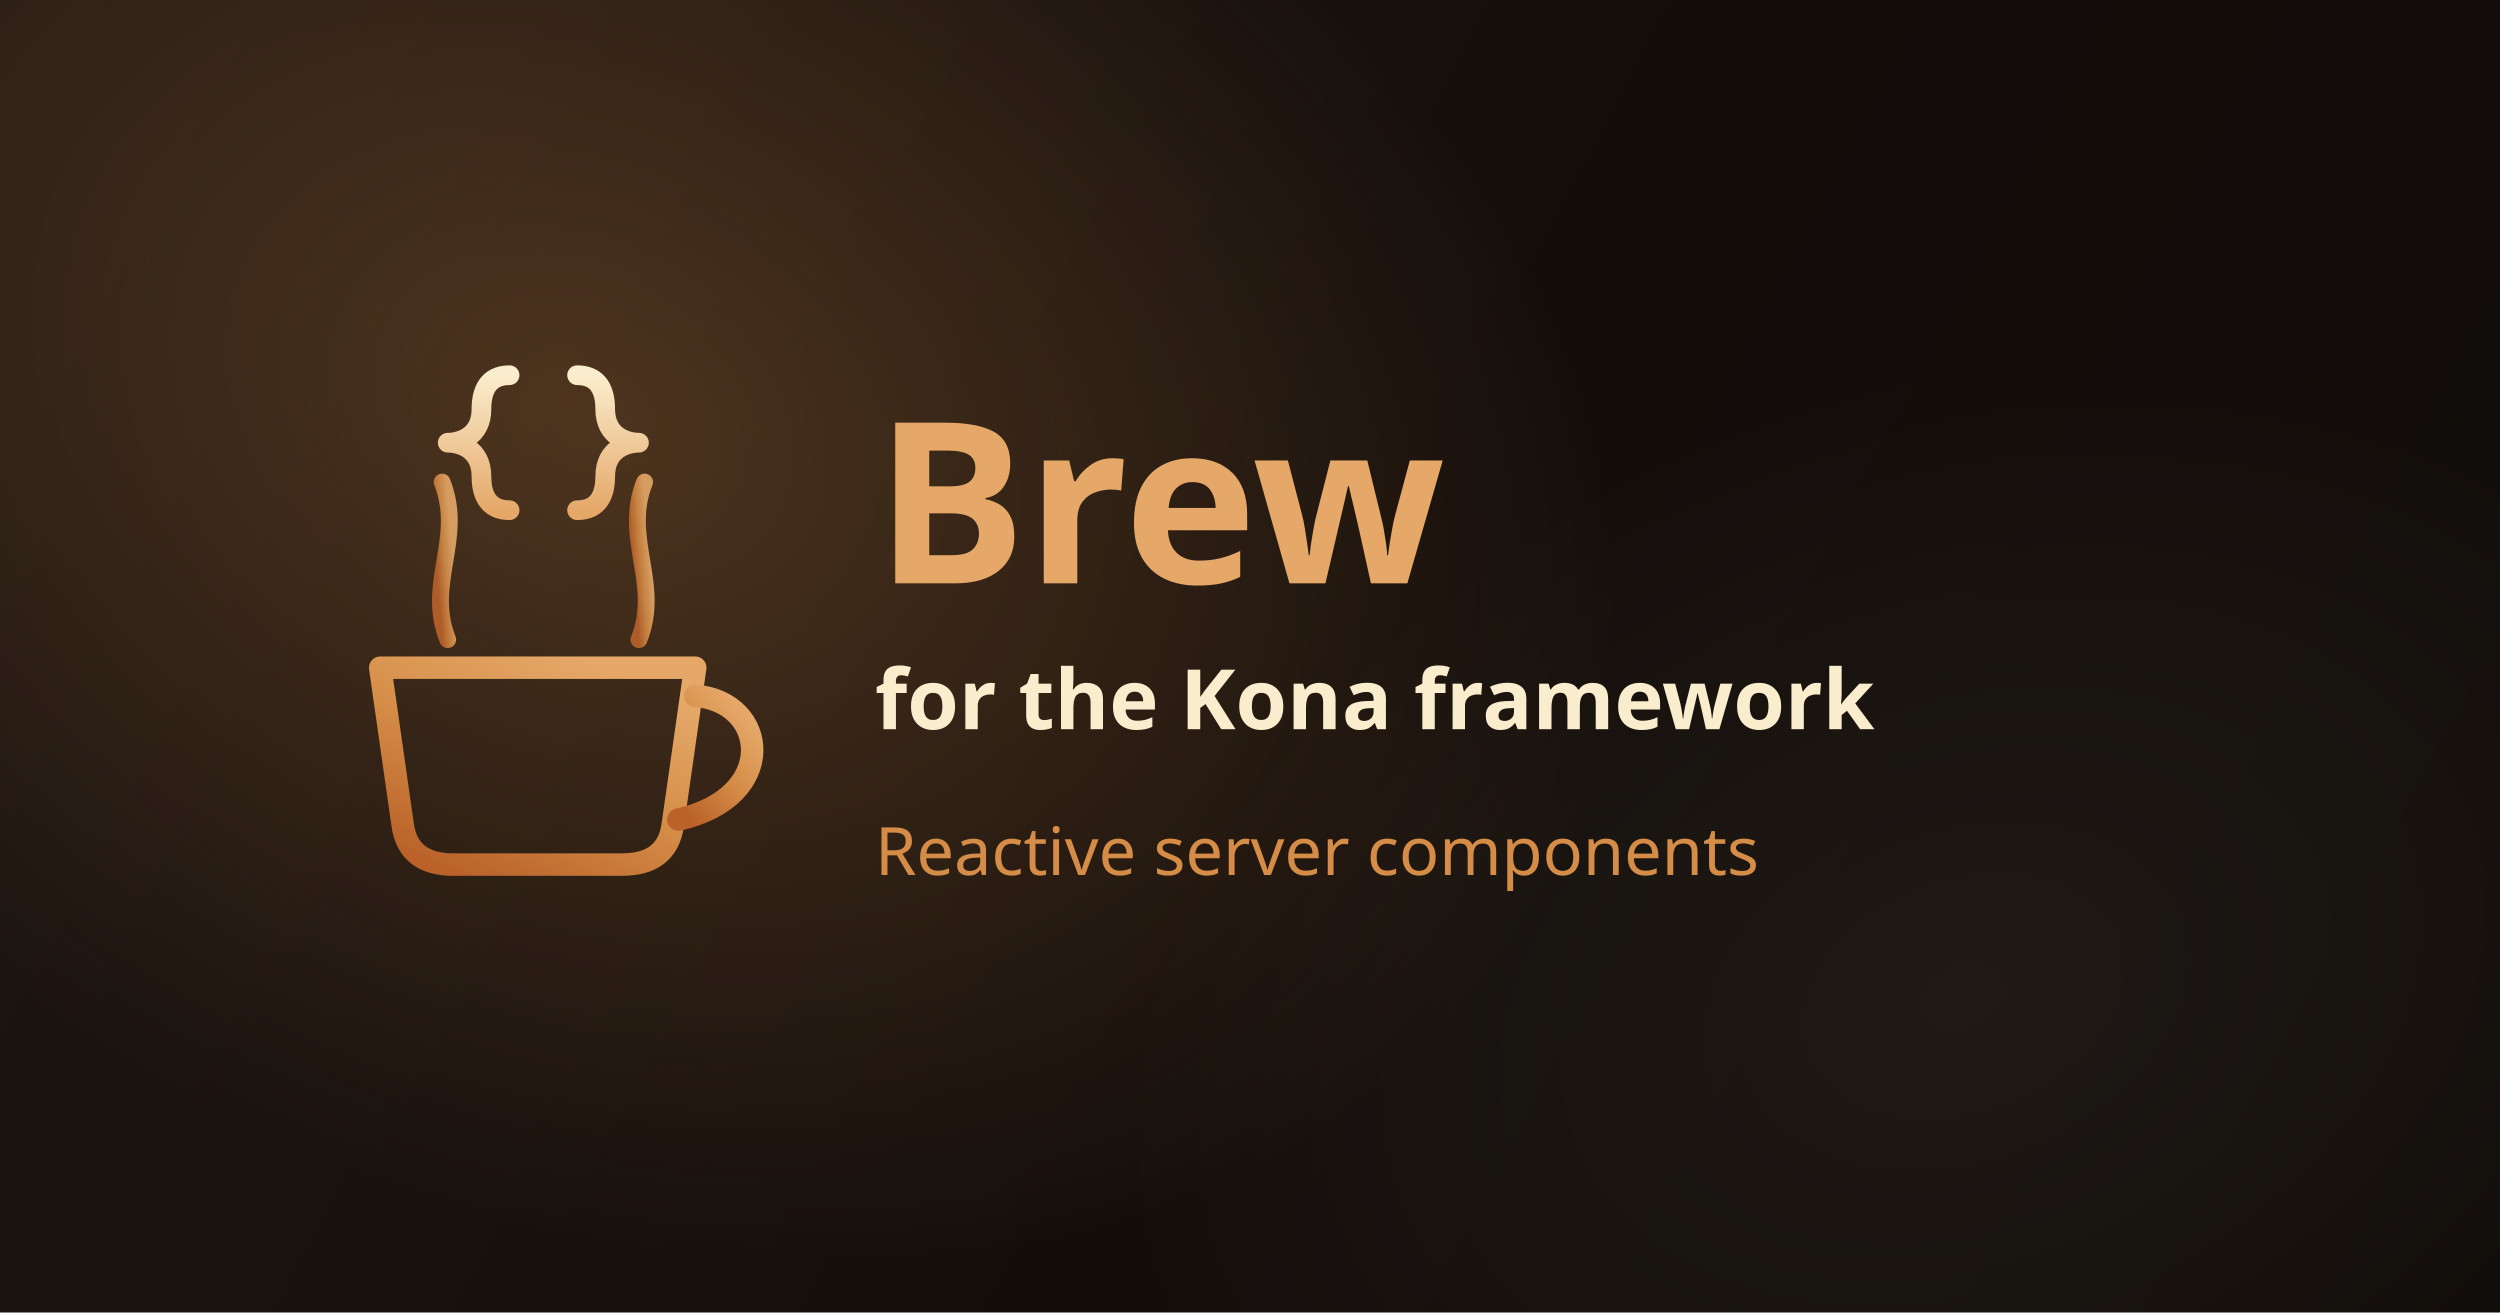
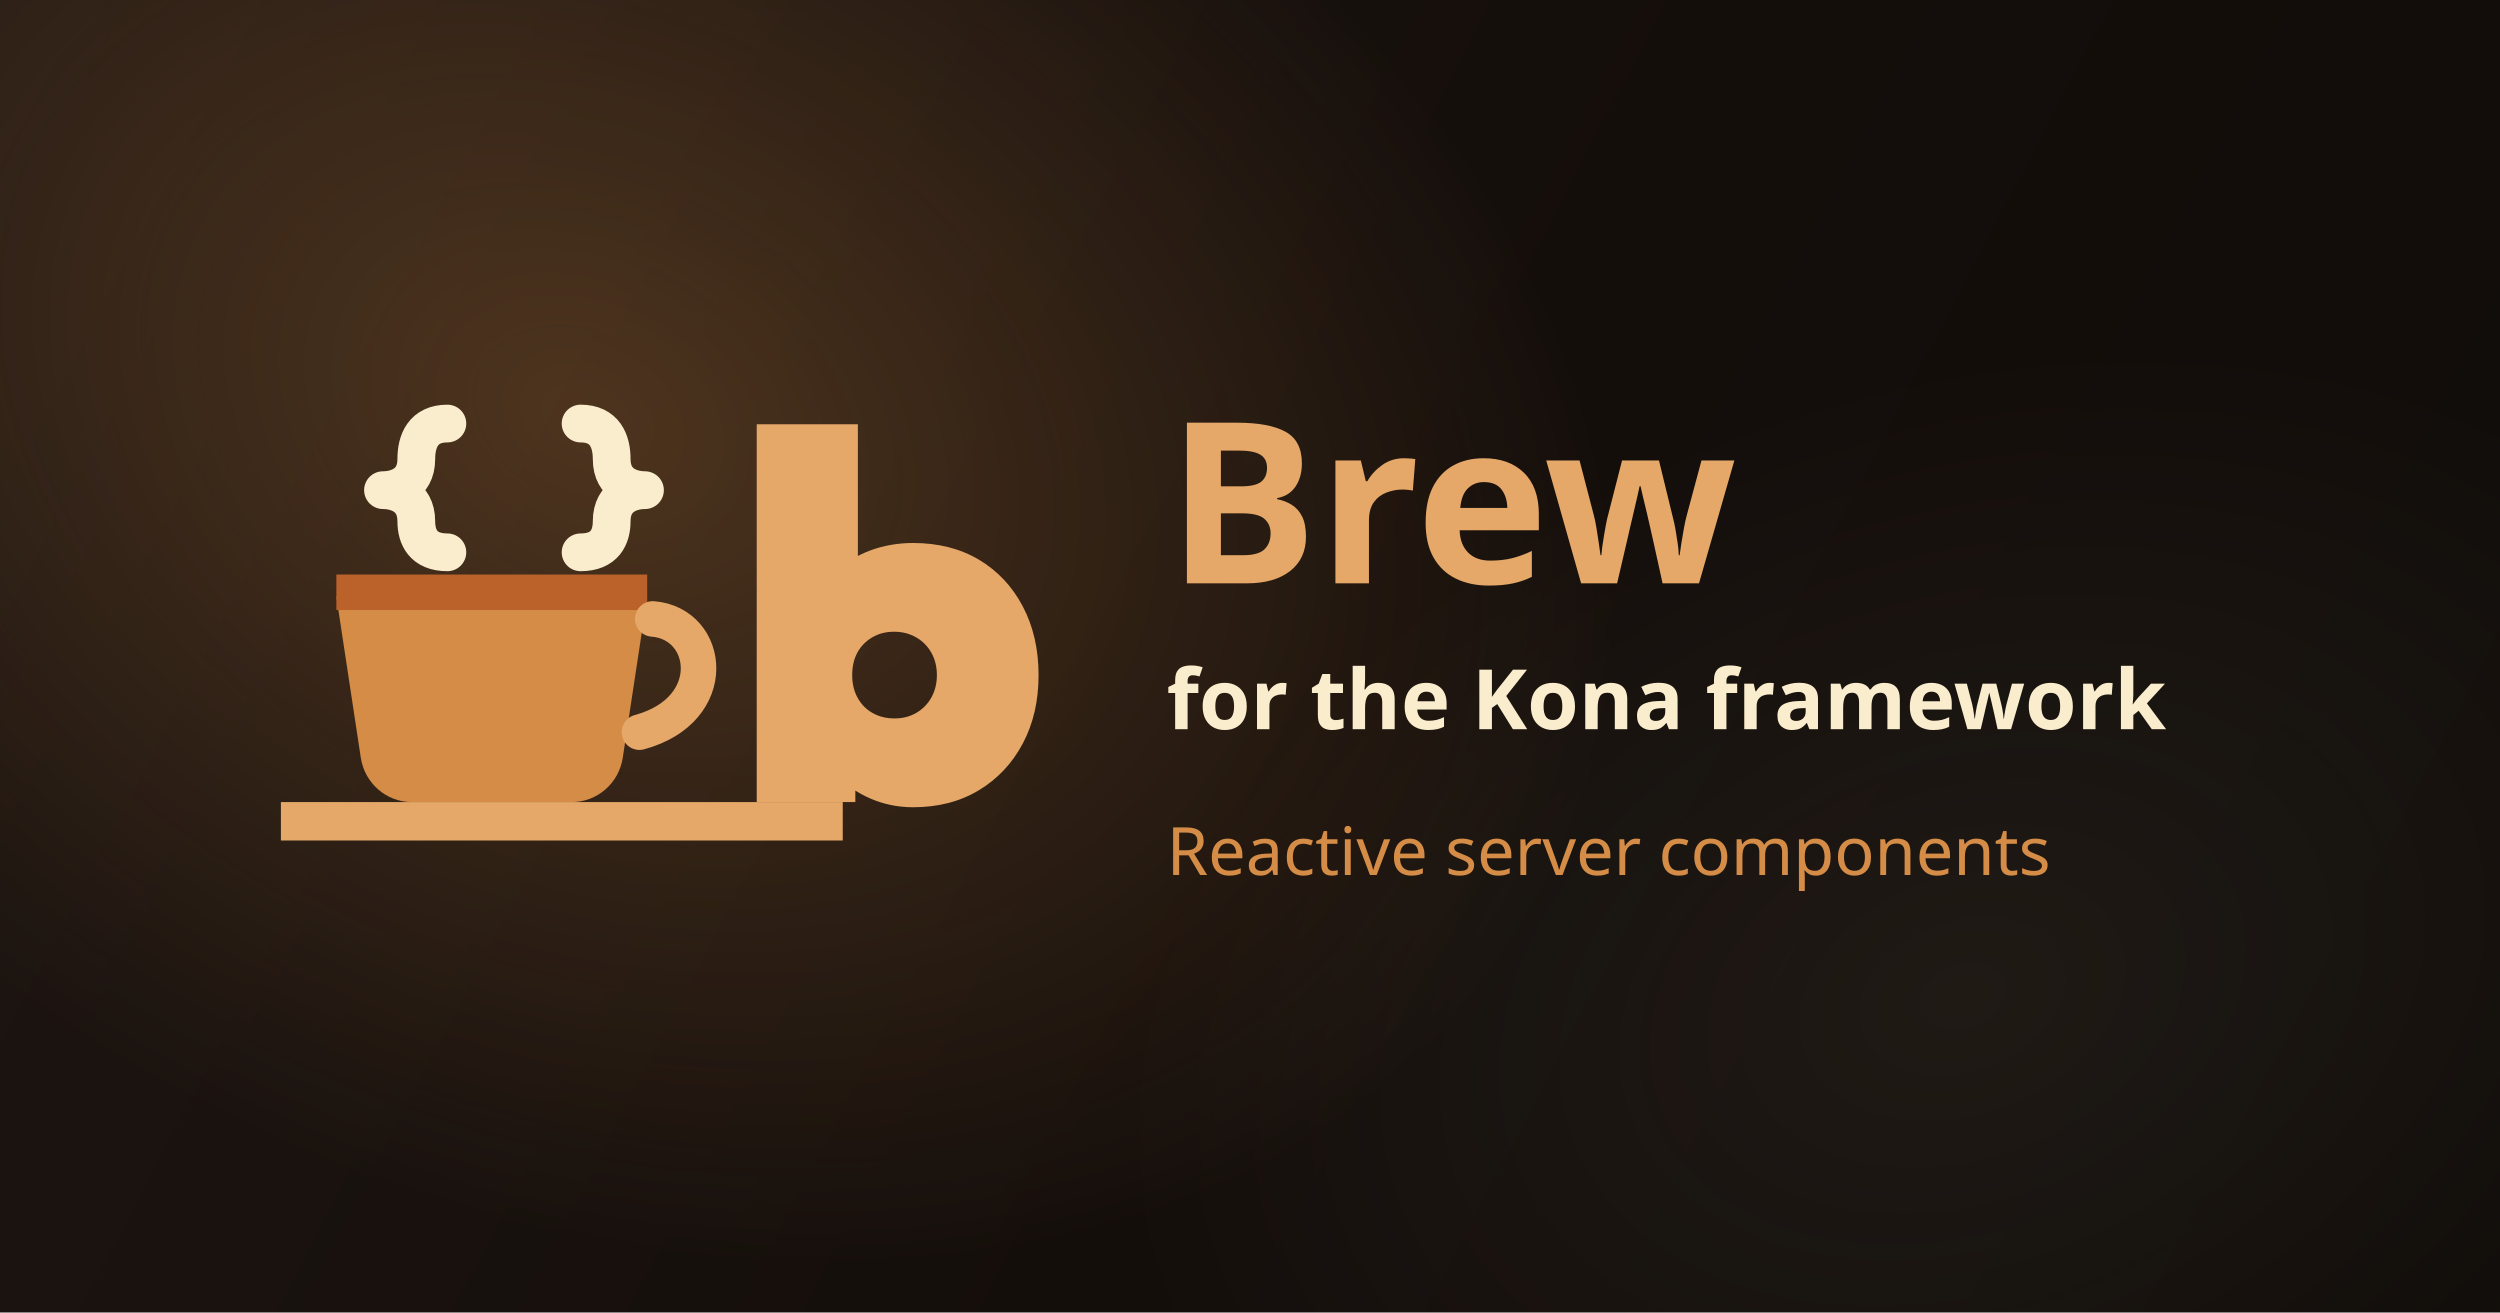
<svg xmlns="http://www.w3.org/2000/svg" viewBox="0 0 1200 630" fill="none" role="img" aria-label="Brew for Kona">
  <defs>
    <linearGradient id="bg" x1="0" y1="0" x2="1200" y2="630" gradientUnits="userSpaceOnUse">
      <stop stop-color="#1E1612" />
      <stop offset="0.55" stop-color="#140E0B" />
      <stop offset="1" stop-color="#100C09" />
    </linearGradient>
    <radialGradient id="glow" cx="0" cy="0" r="1" gradientUnits="userSpaceOnUse" gradientTransform="translate(280 200) rotate(25) scale(520 380)">
      <stop stop-color="#D48C46" stop-opacity="0.28" />
      <stop offset="1" stop-color="#D48C46" stop-opacity="0" />
    </radialGradient>
    <radialGradient id="glow2" cx="0" cy="0" r="1" gradientUnits="userSpaceOnUse" gradientTransform="translate(940 480) rotate(-20) scale(420 300)">
      <stop stop-color="#FAEDCD" stop-opacity="0.06" />
      <stop offset="1" stop-color="#FAEDCD" stop-opacity="0" />
    </radialGradient>
-     <linearGradient id="copper" x1="18%" y1="100%" x2="82%" y2="8%">
-       <stop stop-color="#BA622A" />
-       <stop offset="0.5" stop-color="#D48C46" />
-       <stop offset="1" stop-color="#E5A869" />
-     </linearGradient>
-     <linearGradient id="cream" x1="0%" y1="100%" x2="0%" y2="0%">
-       <stop stop-color="#E5A869" />
-       <stop offset="1" stop-color="#FAEDCD" />
-     </linearGradient>
  </defs>
  <rect width="1200" height="630" fill="url(#bg)" />
  <rect width="1200" height="630" fill="url(#glow)" />
  <rect width="1200" height="630" fill="url(#glow2)" />
-   <g transform="translate(88,145) scale(1.35)">
-     <g stroke="url(#copper)" stroke-linecap="round" stroke-linejoin="round" fill="none">
-       <path stroke-width="8" d="M70 130 L78 186 Q80 200 96 200 L156 200 Q172 200 174 186 L182 130 Z" />
-       <path stroke-width="7" d="M70 130 H182" />
-       <path stroke-width="8" d="M182 140 C208 142 212 176 176 184" />
-       <path stroke-width="7" opacity="0.85" d="M64 214 H188" />
+   <g transform="translate(72,175) scale(4.2)">
+     <g transform="translate(1.00,-11.53) scale(1.2687)">
+       <path fill="#D48C46" d="M16 30h28l-2.2 14.5c-.35 2.3-2.3 4-4.6 4H22.8c-2.3 0-4.25-1.7-4.6-4L16 30z" />
+       <path fill="#BA622A" d="M16 28h28v3.2H16z" />
+       <path fill="none" stroke="#E5A869" stroke-width="3.2" stroke-linecap="round" d="M44.5 32c5.2.4 6.2 8.2-1.2 10.2" />
+       <path fill="none" stroke="#FAEDCD" stroke-width="3.4" stroke-linecap="round" stroke-linejoin="round" d="M26 26c-2.2 0-2.8-1.4-2.8-2.8 0-2.4-2-2.8-3-2.8 1 0 3-.4 3-2.8C23.2 16 23.8 14.4 26 14.4" />
+       <path fill="none" stroke="#FAEDCD" stroke-width="3.4" stroke-linecap="round" stroke-linejoin="round" d="M38 26c2.2 0 2.8-1.4 2.8-2.8 0-2.4 2-2.8 3-2.8-1 0-3-.4-3-2.8C40.8 16 40.2 14.4 38 14.4" />
    </g>
-     <g stroke="url(#copper)" stroke-width="6" stroke-linecap="round" fill="none" opacity="0.9">
-       <path d="M94 120 C86 100 100 84 92 64" />
-       <path d="M162 120 C170 100 156 84 164 64" />
-     </g>
-     <g stroke="url(#cream)" stroke-width="7" stroke-linecap="round" stroke-linejoin="round" fill="none">
-       <path d="M116 74 C108 74 106 68 106 62 C106 52 98 50 94 50 C98 50 106 48 106 38 C106 32 108 26 116 26" />
-       <path d="M140 74 C148 74 150 68 150 62 C150 52 158 50 162 50 C158 50 150 48 150 38 C150 32 148 26 140 26" />
-     </g>
+     <path fill="#E5A869" d="M87.21 50.59Q84.62 50.59 82.32 49.59Q80.02 48.58 78.43 46.90Q76.83 45.22 76.36 43.22V27.17Q76.83 25.17 78.43 23.63Q80.02 22.10 82.32 21.24Q84.62 20.39 87.21 20.39Q91.52 20.39 94.74 22.30Q97.95 24.22 99.75 27.64Q101.55 31.06 101.55 35.49Q101.55 39.91 99.75 43.30Q97.95 46.70 94.74 48.64Q91.52 50.59 87.21 50.59ZM69.34 50.00V6.82H80.90V28.12L79.02 35.13L80.61 42.21V50.00ZM85.09 40.44Q86.51 40.44 87.60 39.79Q88.69 39.15 89.31 38.03Q89.93 36.90 89.93 35.49Q89.93 34.07 89.31 32.95Q88.69 31.83 87.57 31.18Q86.45 30.53 85.03 30.53Q83.62 30.53 82.53 31.18Q81.43 31.83 80.84 32.92Q80.25 34.01 80.25 35.49Q80.25 36.96 80.87 38.08Q81.49 39.21 82.58 39.82Q83.68 40.44 85.09 40.44Z" />
+     <path fill="#E5A869" d="M14.96 50.00H79.17v4.39H14.96Z" />
  </g>
-   <text x="420" y="280" font-family="Outfit, system-ui, sans-serif" font-size="108" font-weight="800" fill="#E5A869">Brew</text>
-   <text x="420" y="350" font-family="Outfit, system-ui, sans-serif" font-size="40" font-weight="600" fill="#FAEDCD">for the Kona framework</text>
-   <text x="420" y="420" font-family="Outfit, system-ui, sans-serif" font-size="32" font-weight="500" fill="#D48C46">Reactive server components</text>
+   <text x="560" y="280" font-family="Outfit, system-ui, sans-serif" font-size="108" font-weight="800" fill="#E5A869">Brew</text>
+   <text x="560" y="350" font-family="Outfit, system-ui, sans-serif" font-size="40" font-weight="600" fill="#FAEDCD">for the Kona framework</text>
+   <text x="560" y="420" font-family="Outfit, system-ui, sans-serif" font-size="32" font-weight="500" fill="#D48C46">Reactive server components</text>
</svg>
